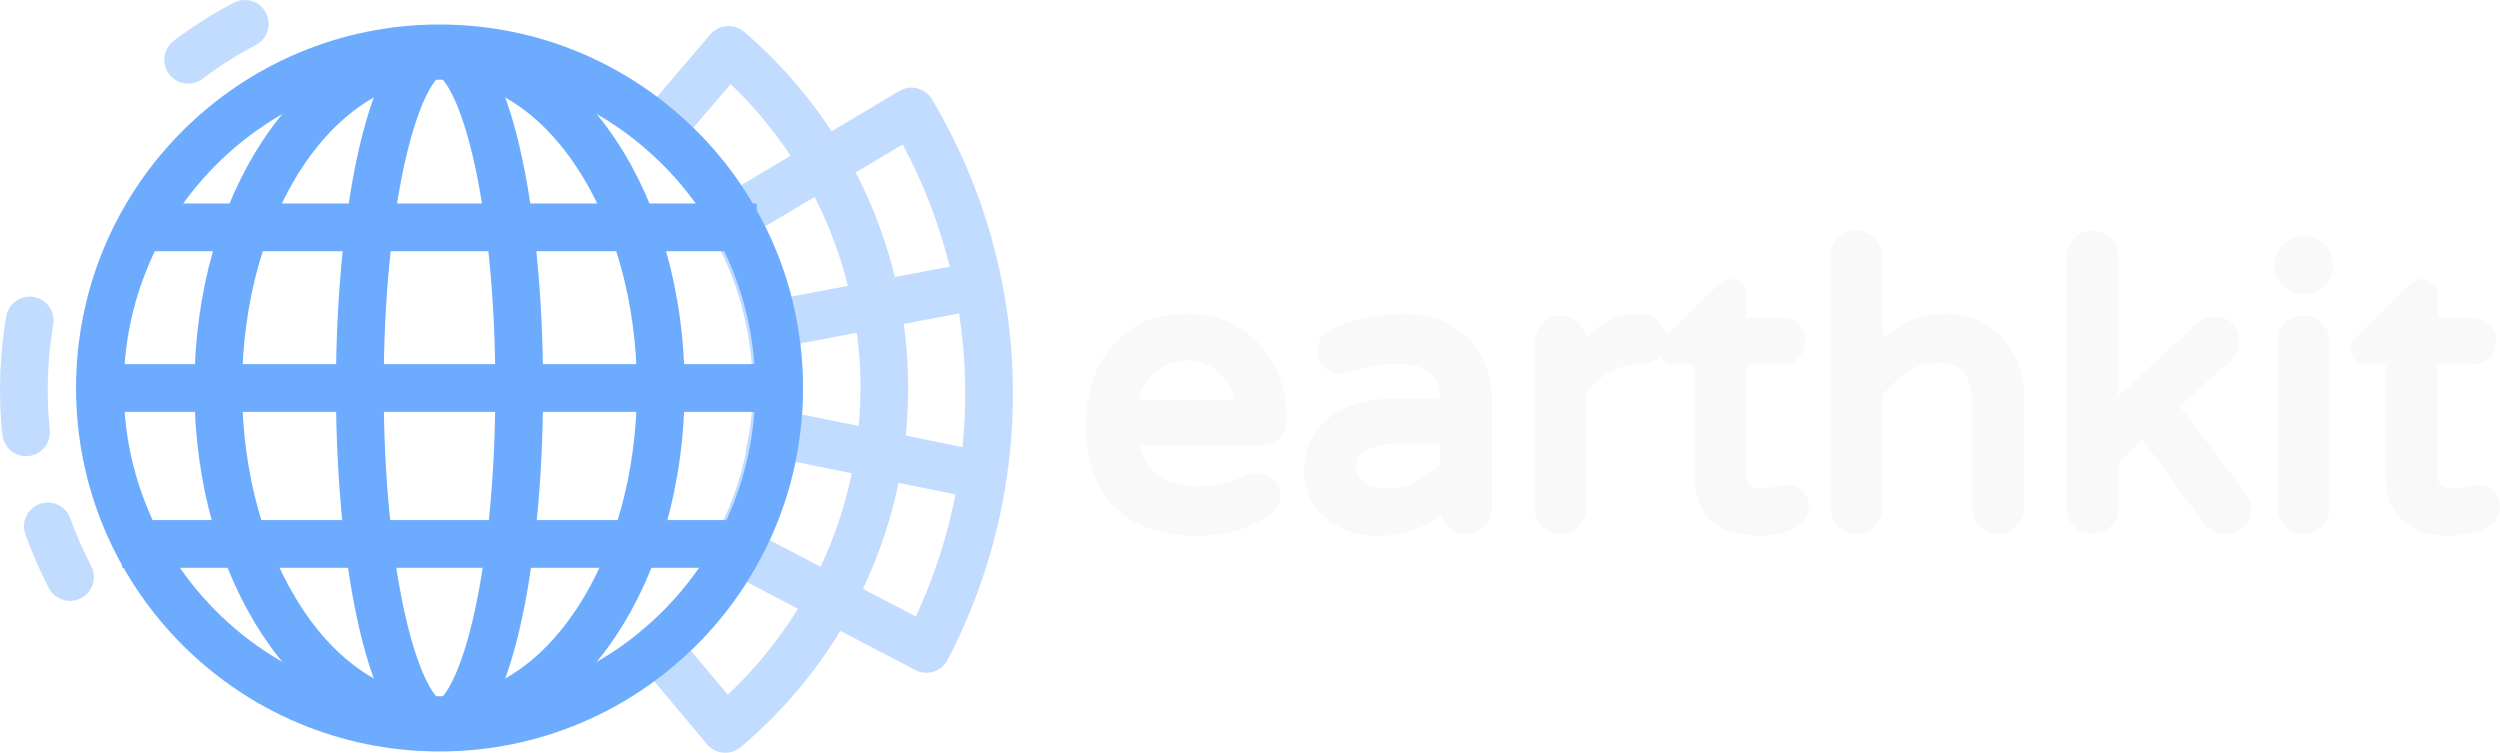
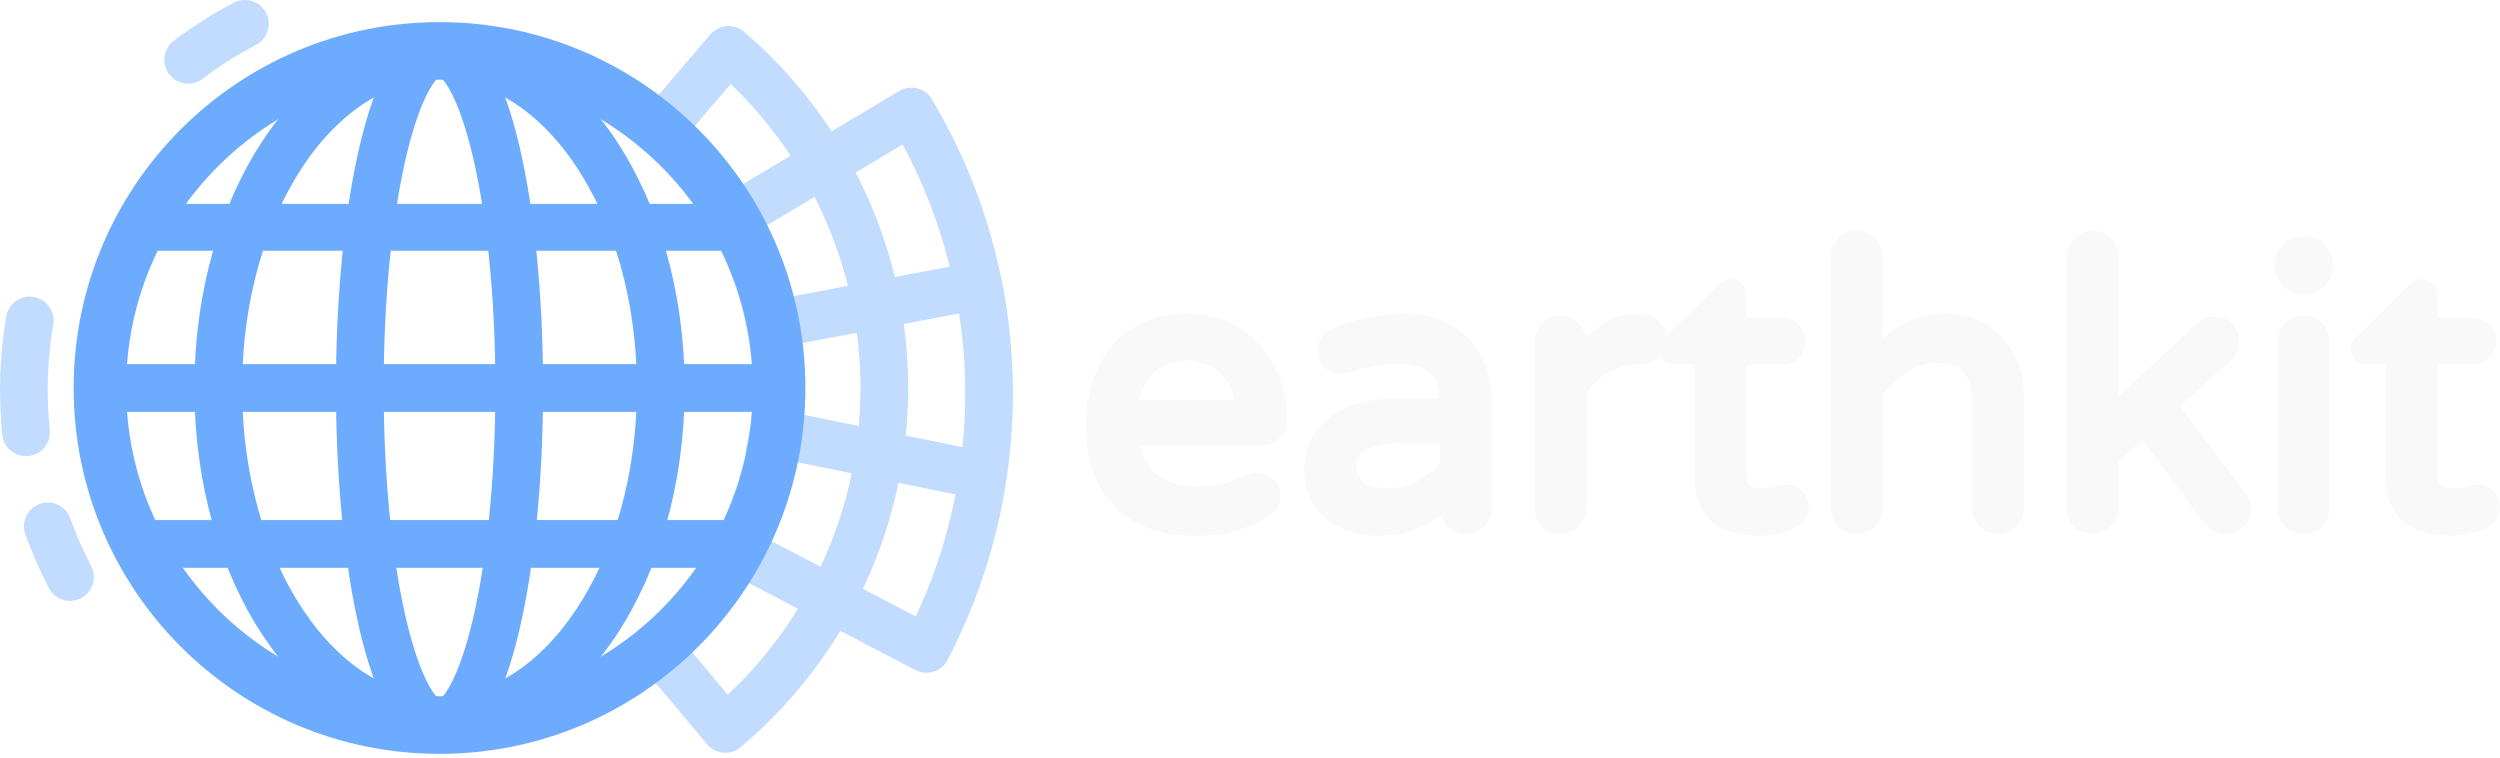
- <svg xmlns="http://www.w3.org/2000/svg" width="104.771mm" height="31.545mm" viewBox="0 0 104.771 31.545" version="1.1" id="svg1">
+ <svg xmlns="http://www.w3.org/2000/svg" width="104.771mm" height="31.75mm" viewBox="0 0 104.771 31.75" version="1.1" id="svg1">
  <defs id="defs1">
    <rect x="297.277" y="98.696" width="252.091" height="79.67" id="rect12" />
  </defs>
  <g id="layer1" transform="translate(-30.97545,-17.71919)">
    <path style="font-size:53.313px;font-family:'Varela Round';-inkscape-font-specification:'Varela Round';white-space:pre;shape-padding:4.756;fill:#f9f9f9;stroke:#f9f9f9;stroke-width:2.3;stroke-linecap:round;stroke-linejoin:round;fill-opacity:1;stroke-opacity:1" d="m 318.4,152.028 q -6.504,0 -10.183,-3.679 -3.625,-3.732 -3.625,-10.449 0,-3.625 1.333,-6.824 1.333,-3.252 4.158,-5.278 2.826,-2.026 7.251,-2.026 4.105,0 6.931,1.919 2.826,1.866 4.265,4.905 1.493,3.039 1.493,6.611 0,1.013 -0.693,1.706 -0.64,0.693 -1.759,0.693 h -18.073 q 0.426,3.572 2.719,5.758 2.292,2.133 6.611,2.133 2.399,0 4.052,-0.427 1.653,-0.48 3.145,-1.226 0.426,-0.213 0.96,-0.213 0.853,0 1.493,0.586 0.64,0.586 0.64,1.493 0,0.64 -0.427,1.173 -0.373,0.48 -0.96,0.8 -1.759,1.013 -3.839,1.706 -2.026,0.64 -5.491,0.64 z m -8.903,-16.367 h 15.727 q -0.16,-2.772 -1.439,-4.478 -1.226,-1.706 -2.986,-2.506 -1.759,-0.8 -3.465,-0.8 -1.706,0 -3.465,0.8 -1.759,0.8 -2.986,2.506 -1.226,1.706 -1.386,4.478 z m 33.854,16.367 q -2.292,0 -4.318,-0.96 -1.973,-0.96 -3.199,-2.719 -1.173,-1.813 -1.173,-4.318 0,-3.785 2.986,-6.184 3.039,-2.452 9.276,-2.452 h 6.451 v -0.426 q 0,-3.572 -1.759,-5.065 -1.759,-1.546 -5.385,-1.546 -2.239,0 -3.945,0.426 -1.653,0.373 -3.145,0.853 -0.427,0.107 -0.693,0.107 -0.8,0 -1.386,-0.586 -0.586,-0.586 -0.586,-1.439 0,-1.439 1.386,-2.026 1.866,-0.8 4.105,-1.333 2.292,-0.586 5.118,-0.586 3.892,0 6.344,1.546 2.452,1.546 3.625,3.945 1.173,2.399 1.173,5.011 v 15.088 q 0,1.013 -0.746,1.706 -0.693,0.693 -1.706,0.693 -1.013,0 -1.706,-0.693 -0.693,-0.693 -0.693,-1.706 v -1.386 q -1.439,1.493 -3.839,2.772 -2.399,1.28 -6.184,1.28 z m 1.813,-4.265 q 2.506,0 4.692,-1.226 2.186,-1.226 3.519,-2.772 v -4.478 h -5.811 q -3.732,0 -5.918,0.96 -2.133,0.96 -2.133,3.252 0,1.706 1.173,2.986 1.226,1.28 4.478,1.28 z m 23.618,3.998 q -1.013,0 -1.706,-0.693 -0.693,-0.693 -0.693,-1.706 v -22.871 q 0,-1.013 0.693,-1.706 0.693,-0.746 1.706,-0.746 1.013,0 1.706,0.746 0.746,0.693 0.746,1.706 v 2.292 q 1.439,-1.919 3.519,-3.465 2.079,-1.546 4.851,-1.546 h 0.267 q 1.013,0 1.653,0.693 0.693,0.693 0.693,1.706 0,1.013 -0.693,1.653 -0.693,0.64 -1.759,0.64 h -0.267 q -2.612,0 -4.745,1.333 -2.133,1.28 -3.519,3.359 v 16.207 q 0,1.013 -0.746,1.706 -0.693,0.693 -1.706,0.693 z m 27.403,0.267 q -0.96,0 -2.292,-0.213 -1.28,-0.16 -2.559,-0.8 -1.226,-0.693 -2.079,-2.133 -0.853,-1.439 -0.853,-3.892 v -16.527 h -3.785 q -1.013,0 -1.013,-1.013 0,-0.533 0.48,-0.906 l 7.251,-7.091 q 0.107,-0.107 0.32,-0.267 0.267,-0.213 0.586,-0.213 0.427,0 0.693,0.32 0.32,0.32 0.32,0.746 v 4.265 h 6.024 q 0.906,0 1.493,0.586 0.586,0.586 0.586,1.493 0,0.853 -0.586,1.493 -0.586,0.586 -1.493,0.586 h -6.024 v 16.101 q 0,1.546 0.586,2.239 0.586,0.693 1.386,0.853 0.853,0.107 1.493,0.107 1.28,0 1.866,-0.213 0.64,-0.267 1.333,-0.267 0.746,0 1.333,0.533 0.586,0.533 0.586,1.386 0,1.226 -1.226,1.866 -0.96,0.426 -2.079,0.693 -1.066,0.267 -2.346,0.267 z m 13.382,-0.267 q -1.013,0 -1.706,-0.693 -0.693,-0.693 -0.693,-1.706 v -34.6 q 0,-1.066 0.693,-1.759 0.693,-0.693 1.706,-0.693 1.013,0 1.706,0.693 0.746,0.693 0.746,1.759 v 13.915 q 1.706,-1.866 3.998,-3.359 2.346,-1.546 5.918,-1.546 3.039,0 5.171,1.439 2.133,1.386 3.252,3.785 1.12,2.346 1.12,5.225 v 15.141 q 0,1.013 -0.746,1.706 -0.693,0.693 -1.706,0.693 -1.013,0 -1.706,-0.693 -0.693,-0.693 -0.693,-1.706 V 134.754 q 0,-3.039 -1.386,-4.745 -1.333,-1.759 -4.478,-1.759 -2.879,0 -5.011,1.546 -2.133,1.546 -3.732,3.572 v 15.994 q 0,1.013 -0.746,1.706 -0.693,0.693 -1.706,0.693 z m 32.468,0 q -1.013,0 -1.706,-0.693 -0.693,-0.693 -0.693,-1.706 v -34.6 q 0,-1.013 0.693,-1.706 0.693,-0.746 1.706,-0.746 1.013,0 1.706,0.746 0.746,0.693 0.746,1.706 v 21.805 l 12.689,-11.729 q 0.32,-0.267 0.693,-0.48 0.427,-0.213 0.906,-0.213 1.386,0 1.866,0.8 0.48,0.746 0.48,1.546 0,0.32 -0.16,0.8 -0.16,0.427 -0.746,1.013 l -7.677,6.877 9.65,12.795 q 0.533,0.693 0.533,1.439 0,1.066 -0.693,1.706 -0.693,0.64 -1.759,0.64 -1.12,0 -1.973,-1.013 l -9.17,-12.475 -4.638,4.212 v 6.877 q 0,1.013 -0.746,1.706 -0.693,0.693 -1.706,0.693 z m 28.949,-33.001 q -1.12,0 -1.919,-0.8 -0.8,-0.8 -0.8,-1.919 v -0.213 q 0,-1.12 0.8,-1.919 0.8,-0.8 1.919,-0.8 h 0.32 q 1.12,0 1.919,0.8 0.8,0.8 0.8,1.919 v 0.213 q 0,1.12 -0.8,1.919 -0.8,0.8 -1.919,0.8 z m 0.107,33.001 q -1.013,0 -1.706,-0.693 -0.693,-0.693 -0.693,-1.706 v -22.871 q 0,-1.066 0.693,-1.759 0.693,-0.693 1.706,-0.693 1.066,0 1.759,0.693 0.693,0.693 0.693,1.759 v 22.871 q 0,1.013 -0.693,1.706 -0.693,0.693 -1.759,0.693 z m 20.259,0.267 q -0.96,0 -2.292,-0.213 -1.28,-0.16 -2.559,-0.8 -1.226,-0.693 -2.079,-2.133 -0.853,-1.439 -0.853,-3.892 v -16.527 h -3.785 q -1.013,0 -1.013,-1.013 0,-0.533 0.48,-0.906 l 7.251,-7.091 q 0.107,-0.107 0.32,-0.267 0.267,-0.213 0.586,-0.213 0.426,0 0.693,0.32 0.32,0.32 0.32,0.746 v 4.265 h 6.024 q 0.906,0 1.493,0.586 0.586,0.586 0.586,1.493 0,0.853 -0.586,1.493 -0.586,0.586 -1.493,0.586 h -6.024 v 16.101 q 0,1.546 0.586,2.239 0.586,0.693 1.386,0.853 0.853,0.107 1.493,0.107 1.28,0 1.866,-0.213 0.64,-0.267 1.333,-0.267 0.746,0 1.333,0.533 0.586,0.533 0.586,1.386 0,1.226 -1.226,1.866 -0.96,0.426 -2.079,0.693 -1.066,0.267 -2.346,0.267 z" id="text12" transform="matrix(0.3043861,0,0,0.3043861,-15.88631,-6.452039)" aria-label="earthkit" />
  </g>
  <g id="layer2" transform="translate(-30.97545,-17.71919)">
    <g id="g12" style="stroke-width:2;stroke-dasharray:none">
      <g id="g11" style="stroke:#c2dcff;stroke-width:2;stroke-dasharray:none;stroke-opacity:1">
        <path d="m 58.642,23.16 a 14.233,14.233 0 0 1 0.024,0.02 14.233,14.233 0 0 1 0.535,0.483 14.233,14.233 0 0 1 0.51,0.51 14.233,14.233 0 0 1 0.484,0.535 14.233,14.233 0 0 1 0.456,0.559 14.233,14.233 0 0 1 0.427,0.581 14.233,14.233 0 0 1 0.397,0.602 14.233,14.233 0 0 1 0.366,0.621 14.233,14.233 0 0 1 0.334,0.639 14.233,14.233 0 0 1 0.301,0.655 14.233,14.233 0 0 1 0.268,0.67 14.233,14.233 0 0 1 0.233,0.683 14.233,14.233 0 0 1 0.198,0.693 14.233,14.233 0 0 1 0.163,0.703 14.233,14.233 0 0 1 0.127,0.71 14.233,14.233 0 0 1 0.091,0.716 14.233,14.233 0 0 1 0.055,0.719 14.233,14.233 0 0 1 0.018,0.721 14.233,14.233 0 0 1 -0.145,2.026 14.233,14.233 0 0 1 -0.431,1.984 14.233,14.233 0 0 1 -0.71,1.903 14.233,14.233 0 0 1 -0.973,1.782 14.233,14.233 0 0 1 -1.217,1.626 14.233,14.233 0 0 1 -1.436,1.436 14.233,14.233 0 0 1 -0.187,0.14 l 2.84,3.388 a 18.639,18.639 0 0 0 1.675,-1.592 18.639,18.639 0 0 0 1.466,-1.786 18.639,18.639 0 0 0 1.234,-1.954 18.639,18.639 0 0 0 0.982,-2.091 18.639,18.639 0 0 0 0.716,-2.197 18.639,18.639 0 0 0 0.438,-2.269 18.639,18.639 0 0 0 0.155,-2.305 18.639,18.639 0 0 0 -0.003,-0.405 18.639,18.639 0 0 0 -0.011,-0.405 18.639,18.639 0 0 0 -0.02,-0.404 18.639,18.639 0 0 0 -0.029,-0.404 18.639,18.639 0 0 0 -0.037,-0.403 18.639,18.639 0 0 0 -0.047,-0.402 18.639,18.639 0 0 0 -0.055,-0.4 18.639,18.639 0 0 0 -0.064,-0.4 18.639,18.639 0 0 0 -0.072,-0.398 18.639,18.639 0 0 0 -0.081,-0.396 18.639,18.639 0 0 0 -0.089,-0.395 18.639,18.639 0 0 0 -0.098,-0.393 18.639,18.639 0 0 0 -0.106,-0.39 18.639,18.639 0 0 0 -0.115,-0.388 18.639,18.639 0 0 0 -0.124,-0.386 18.639,18.639 0 0 0 -0.131,-0.382 18.639,18.639 0 0 0 -0.14,-0.38 18.639,18.639 0 0 0 -0.148,-0.376 18.639,18.639 0 0 0 -0.157,-0.373 18.639,18.639 0 0 0 -0.164,-0.37 18.639,18.639 0 0 0 -0.173,-0.366 A 18.639,18.639 0 0 0 65.99,25.491 18.639,18.639 0 0 0 65.802,25.133 18.639,18.639 0 0 0 65.606,24.779 18.639,18.639 0 0 0 65.402,24.43 18.639,18.639 0 0 0 65.191,24.084 18.639,18.639 0 0 0 64.973,23.744 18.639,18.639 0 0 0 64.747,23.408 18.639,18.639 0 0 0 64.514,23.077 18.639,18.639 0 0 0 64.274,22.752 18.639,18.639 0 0 0 64.027,22.431 18.639,18.639 0 0 0 63.772,22.116 18.639,18.639 0 0 0 63.511,21.807 18.639,18.639 0 0 0 63.244,21.503 18.639,18.639 0 0 0 62.97,21.205 18.639,18.639 0 0 0 62.689,20.914 18.639,18.639 0 0 0 62.402,20.628 18.639,18.639 0 0 0 62.109,20.349 18.639,18.639 0 0 0 61.811,20.076 18.639,18.639 0 0 0 61.506,19.81 Z" style="fill:none;stroke:#c2dcff;stroke-width:2;stroke-linecap:square;stroke-linejoin:round;stroke-dasharray:none;stroke-opacity:1" id="path8" />
        <path d="m 61.6,26.902 a 14.107,14.107 0 0 1 0.273,0.484 14.107,14.107 0 0 1 0.34,0.685 14.107,14.107 0 0 1 0.302,0.702 14.107,14.107 0 0 1 0.264,0.717 14.107,14.107 0 0 1 0.224,0.73 14.107,14.107 0 0 1 0.184,0.742 14.107,14.107 0 0 1 0.144,0.75 14.107,14.107 0 0 1 0.103,0.757 14.107,14.107 0 0 1 0.062,0.761 14.107,14.107 0 0 1 0.021,0.764 14.107,14.107 0 0 1 -0.174,2.207 14.107,14.107 0 0 1 -0.517,2.152 14.107,14.107 0 0 1 -0.847,2.045 14.107,14.107 0 0 1 -0.2,0.327 l 8.02,4.189 a 23.109,23.109 0 0 0 0.254,-0.5 23.109,23.109 0 0 0 0.241,-0.505 23.109,23.109 0 0 0 0.229,-0.512 23.109,23.109 0 0 0 0.217,-0.517 23.109,23.109 0 0 0 0.204,-0.522 23.109,23.109 0 0 0 0.191,-0.527 23.109,23.109 0 0 0 0.178,-0.531 23.109,23.109 0 0 0 0.165,-0.535 23.109,23.109 0 0 0 0.152,-0.539 23.109,23.109 0 0 0 0.139,-0.543 23.109,23.109 0 0 0 0.126,-0.546 23.109,23.109 0 0 0 0.113,-0.549 23.109,23.109 0 0 0 0.099,-0.551 23.109,23.109 0 0 0 0.086,-0.554 23.109,23.109 0 0 0 0.073,-0.556 23.109,23.109 0 0 0 0.059,-0.557 23.109,23.109 0 0 0 0.045,-0.558 23.109,23.109 0 0 0 0.032,-0.56 23.109,23.109 0 0 0 0.019,-0.56 23.109,23.109 0 0 0 0.005,-0.56 23.109,23.109 0 0 0 -0.009,-0.56 23.109,23.109 0 0 0 -0.022,-0.56 23.109,23.109 0 0 0 -0.036,-0.559 23.109,23.109 0 0 0 -0.05,-0.558 23.109,23.109 0 0 0 -0.063,-0.557 23.109,23.109 0 0 0 -0.076,-0.556 23.109,23.109 0 0 0 -0.09,-0.553 23.109,23.109 0 0 0 -0.103,-0.55 23.109,23.109 0 0 0 -0.117,-0.548 23.109,23.109 0 0 0 -0.13,-0.545 23.109,23.109 0 0 0 -0.143,-0.542 23.109,23.109 0 0 0 -0.156,-0.538 23.109,23.109 0 0 0 -0.169,-0.534 23.109,23.109 0 0 0 -0.182,-0.53 23.109,23.109 0 0 0 -0.195,-0.526 23.109,23.109 0 0 0 -0.208,-0.52 23.109,23.109 0 0 0 -0.22,-0.515 23.109,23.109 0 0 0 -0.233,-0.51 23.109,23.109 0 0 0 -0.244,-0.504 23.109,23.109 0 0 0 -0.257,-0.498 23.109,23.109 0 0 0 -0.269,-0.492 23.109,23.109 0 0 0 -0.281,-0.485 z" style="fill:none;fill-opacity:0;stroke:#c2dcff;stroke-width:2;stroke-linecap:square;stroke-linejoin:round;stroke-dasharray:none;stroke-opacity:1" id="path13" />
        <path style="fill:none;stroke:#c2dcff;stroke-width:2;stroke-linecap:square;stroke-linejoin:round;stroke-dasharray:none;stroke-opacity:1" d="m 63.396,35.867 8.495,1.73" id="path10" />
        <path style="fill:none;stroke:#c2dcff;stroke-width:2;stroke-linecap:square;stroke-linejoin:round;stroke-dasharray:none;stroke-opacity:1" d="m 63.396,31.305 8.337,-1.573" id="path11" />
      </g>
      <path style="fill:none;stroke:#c2dcff;stroke-width:2;stroke-linecap:round;stroke-linejoin:round;stroke-dasharray:none;stroke-opacity:1" id="path12" d="m 38.86,20.224 a 17.23,17.23 0 0 1 2.376,-1.505" />
      <path style="fill:none;stroke:#c2dcff;stroke-width:2;stroke-linecap:round;stroke-linejoin:round;stroke-dasharray:none;stroke-opacity:1" id="path12-1" d="m 32.067,35.836 a 17.23,17.23 0 0 1 0.155,-4.686" />
      <path style="fill:none;stroke:#c2dcff;stroke-width:2;stroke-linecap:round;stroke-linejoin:round;stroke-dasharray:none;stroke-opacity:1" id="path12-18" d="M 33.909,41.901 A 17.23,17.23 0 0 1 32.98,39.779" />
-       <g id="g1" style="stroke:#6dabff;stroke-width:2;stroke-dasharray:none;stroke-opacity:1">
-         <ellipse style="fill:none;stroke:#6dabff;stroke-width:2;stroke-linecap:square;stroke-linejoin:round;stroke-dasharray:none;stroke-opacity:1" id="path2" cx="49.395" cy="33.979" rx="3.34" ry="14.09" />
-         <ellipse style="fill:none;stroke:#6dabff;stroke-width:2;stroke-linecap:square;stroke-linejoin:round;stroke-dasharray:none;stroke-opacity:1" id="path2-9" cx="49.395" cy="33.979" rx="9.273" ry="13.92" />
-         <g id="g14" style="stroke:#6dabff;stroke-width:2;stroke-dasharray:none;stroke-opacity:1">
-           <path style="fill:none;stroke:#6dabff;stroke-width:2;stroke-linecap:square;stroke-linejoin:round;stroke-dasharray:none;stroke-opacity:1" d="M 35.381,33.979 H 63.409" id="path3" />
-           <path style="fill:none;stroke:#6dabff;stroke-width:2;stroke-linecap:square;stroke-linejoin:round;stroke-dasharray:none;stroke-opacity:1" d="m 37.099,40.515 h 24.429" id="path4" />
-           <path style="fill:none;stroke:#6dabff;stroke-width:2;stroke-linecap:square;stroke-linejoin:round;stroke-dasharray:none;stroke-opacity:1" d="m 37.257,27.246 h 24.429" id="path4-4" />
-         </g>
-         <circle style="fill:none;fill-opacity:0;stroke:#6dabff;stroke-width:2;stroke-linecap:square;stroke-linejoin:round;stroke-dasharray:none;stroke-opacity:1" id="path1" cx="49.395" cy="33.979" r="14.233" />
-       </g>
+       <ellipse style="fill:none;stroke:#6dabff;stroke-width:2;stroke-linecap:square;stroke-linejoin:round;stroke-dasharray:none;stroke-opacity:1" id="path2" cx="49.395" cy="33.979" rx="3.34" ry="14.09" />
+       <ellipse style="fill:none;stroke:#6dabff;stroke-width:2;stroke-linecap:square;stroke-linejoin:round;stroke-dasharray:none;stroke-opacity:1" id="path2-9" cx="49.395" cy="33.979" rx="9.273" ry="13.92" />
+       <path style="fill:none;stroke:#6dabff;stroke-width:2;stroke-linecap:square;stroke-linejoin:round;stroke-dasharray:none;stroke-opacity:1" d="M 35.381,33.979 H 63.409" id="path3" />
+       <path style="fill:none;stroke:#6dabff;stroke-width:2;stroke-linecap:square;stroke-linejoin:round;stroke-dasharray:none;stroke-opacity:1" d="m 37.099,40.515 h 24.429" id="path4" />
+       <path style="fill:none;stroke:#6dabff;stroke-width:1.964;stroke-linecap:square;stroke-linejoin:round;stroke-dasharray:none;stroke-opacity:1" d="m 37.221,27.246 h 23.556" id="path4-4" />
+       <circle style="fill:none;fill-opacity:0;stroke:#6dabff;stroke-width:2.2;stroke-linecap:square;stroke-linejoin:round;stroke-dasharray:none;stroke-opacity:1" id="path1" cx="49.395" cy="33.979" r="14.233" />
    </g>
  </g>
</svg>
